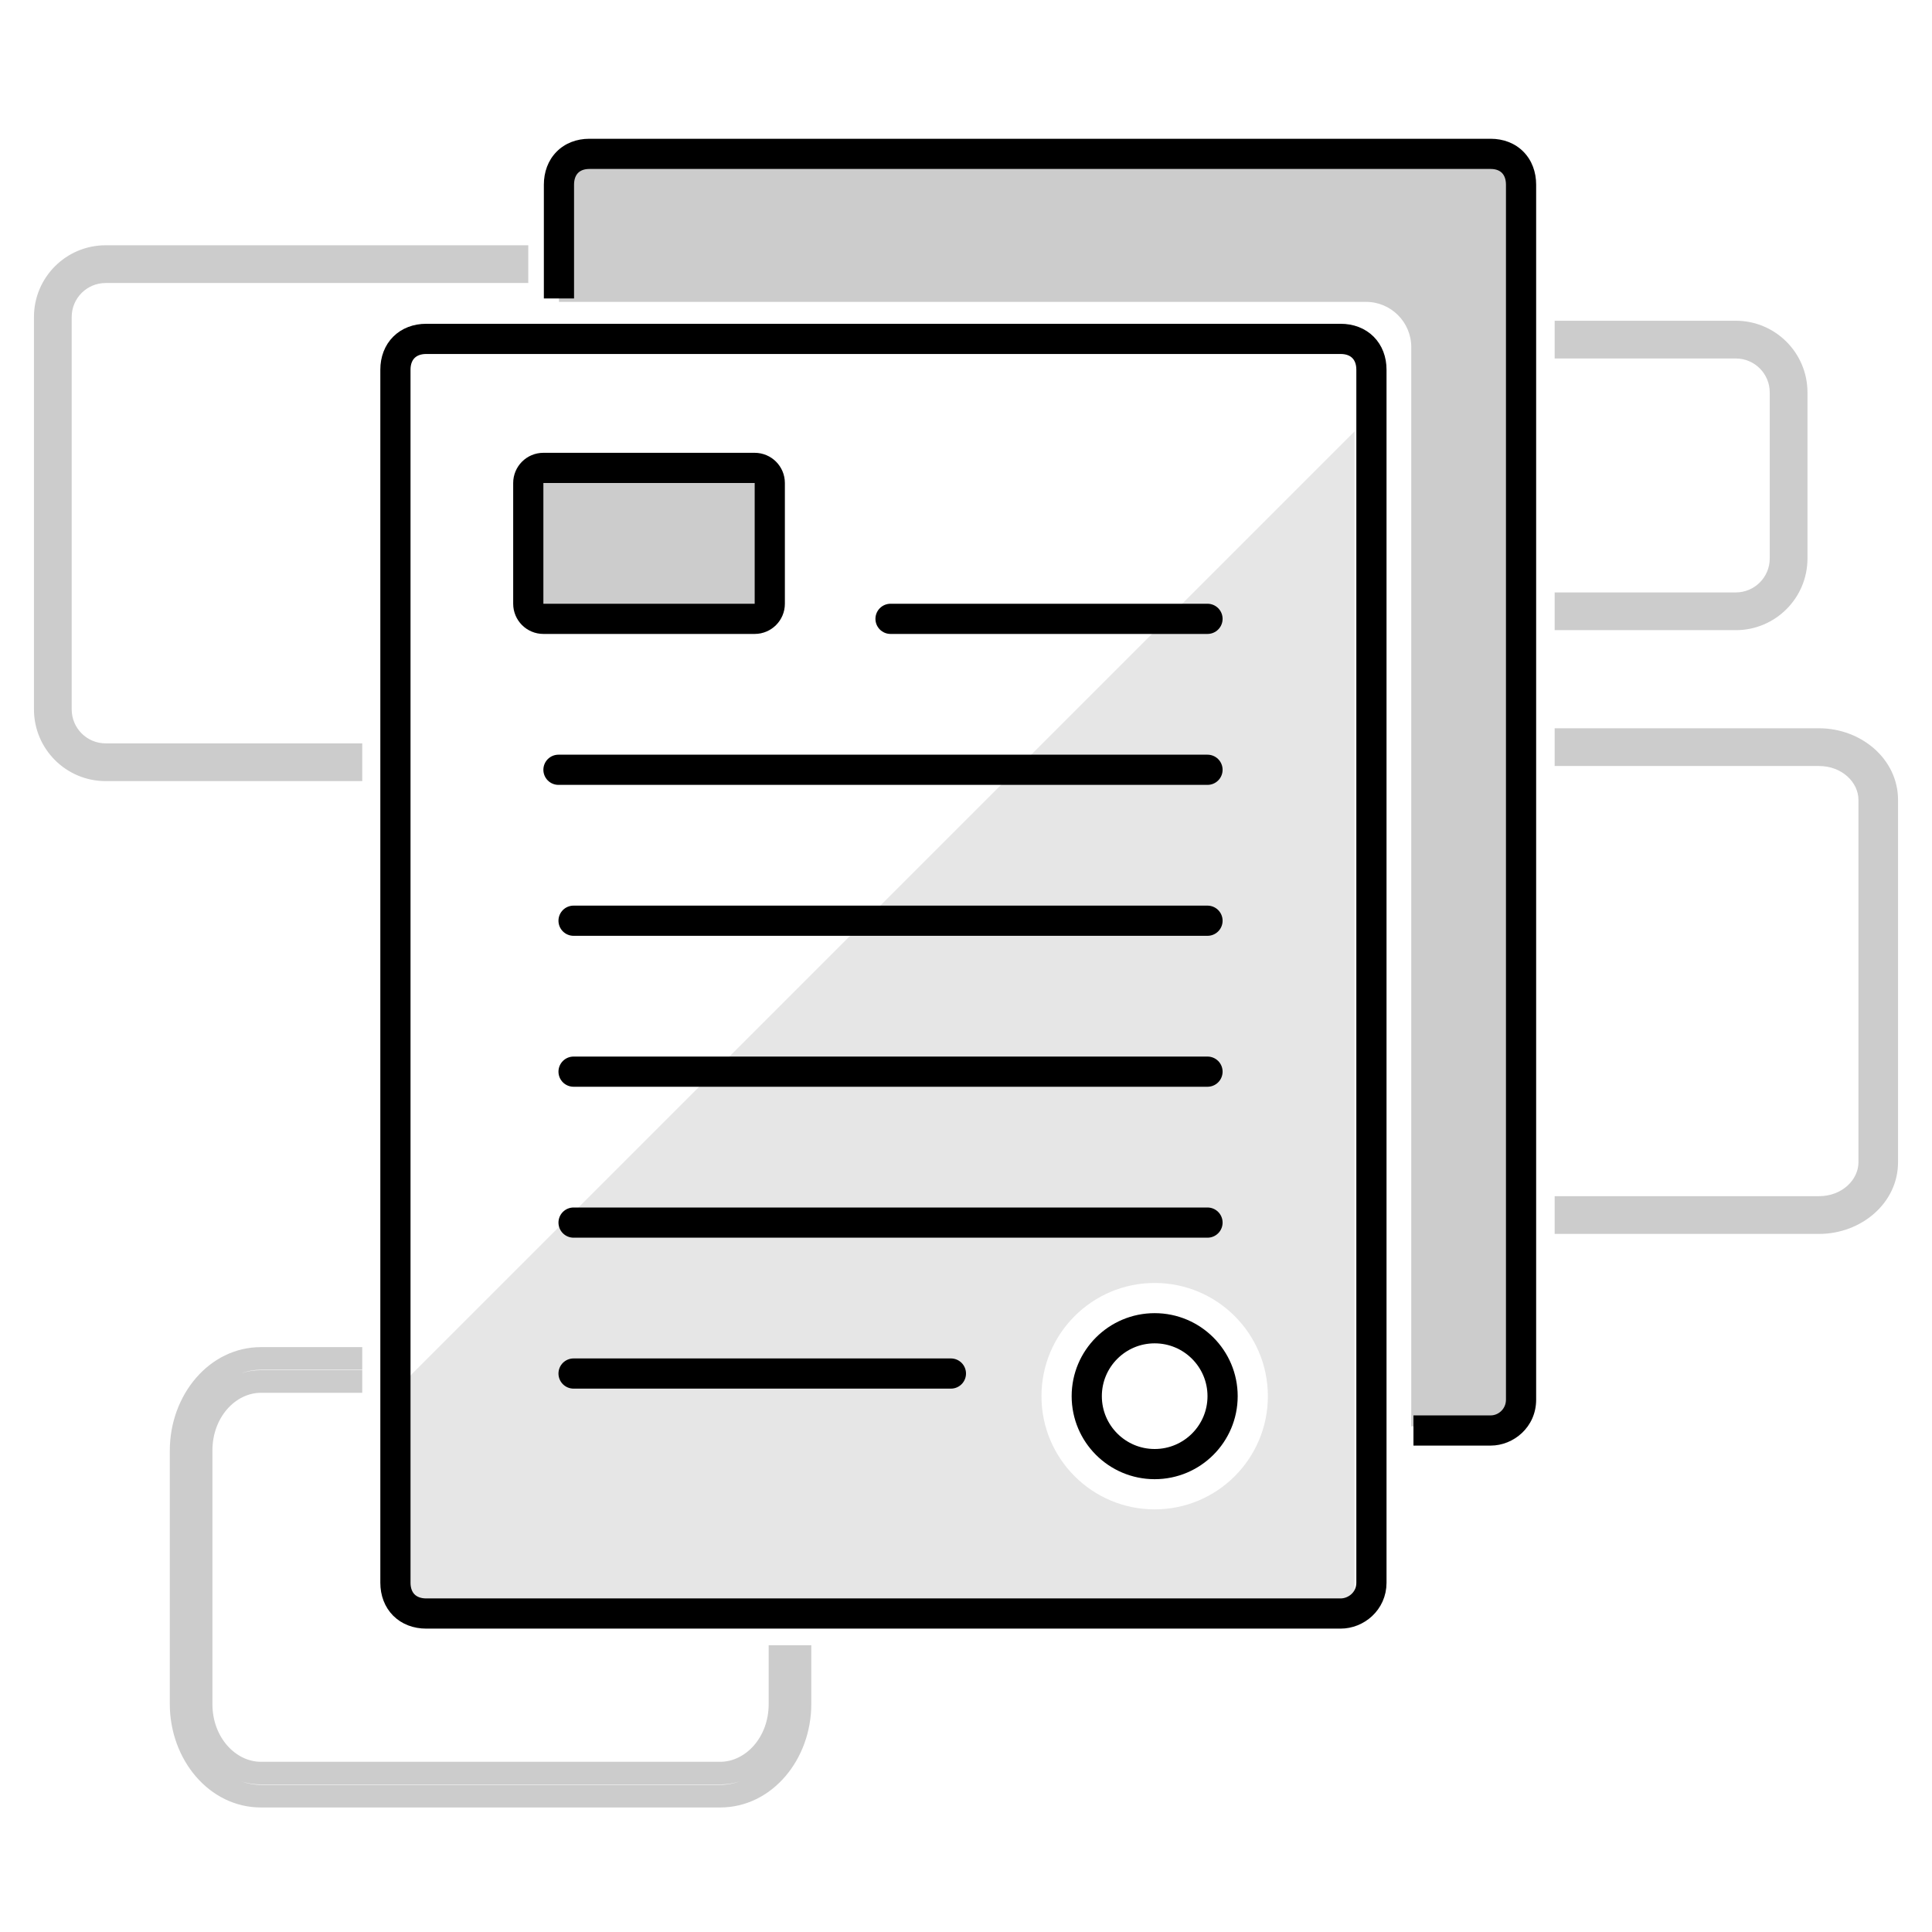
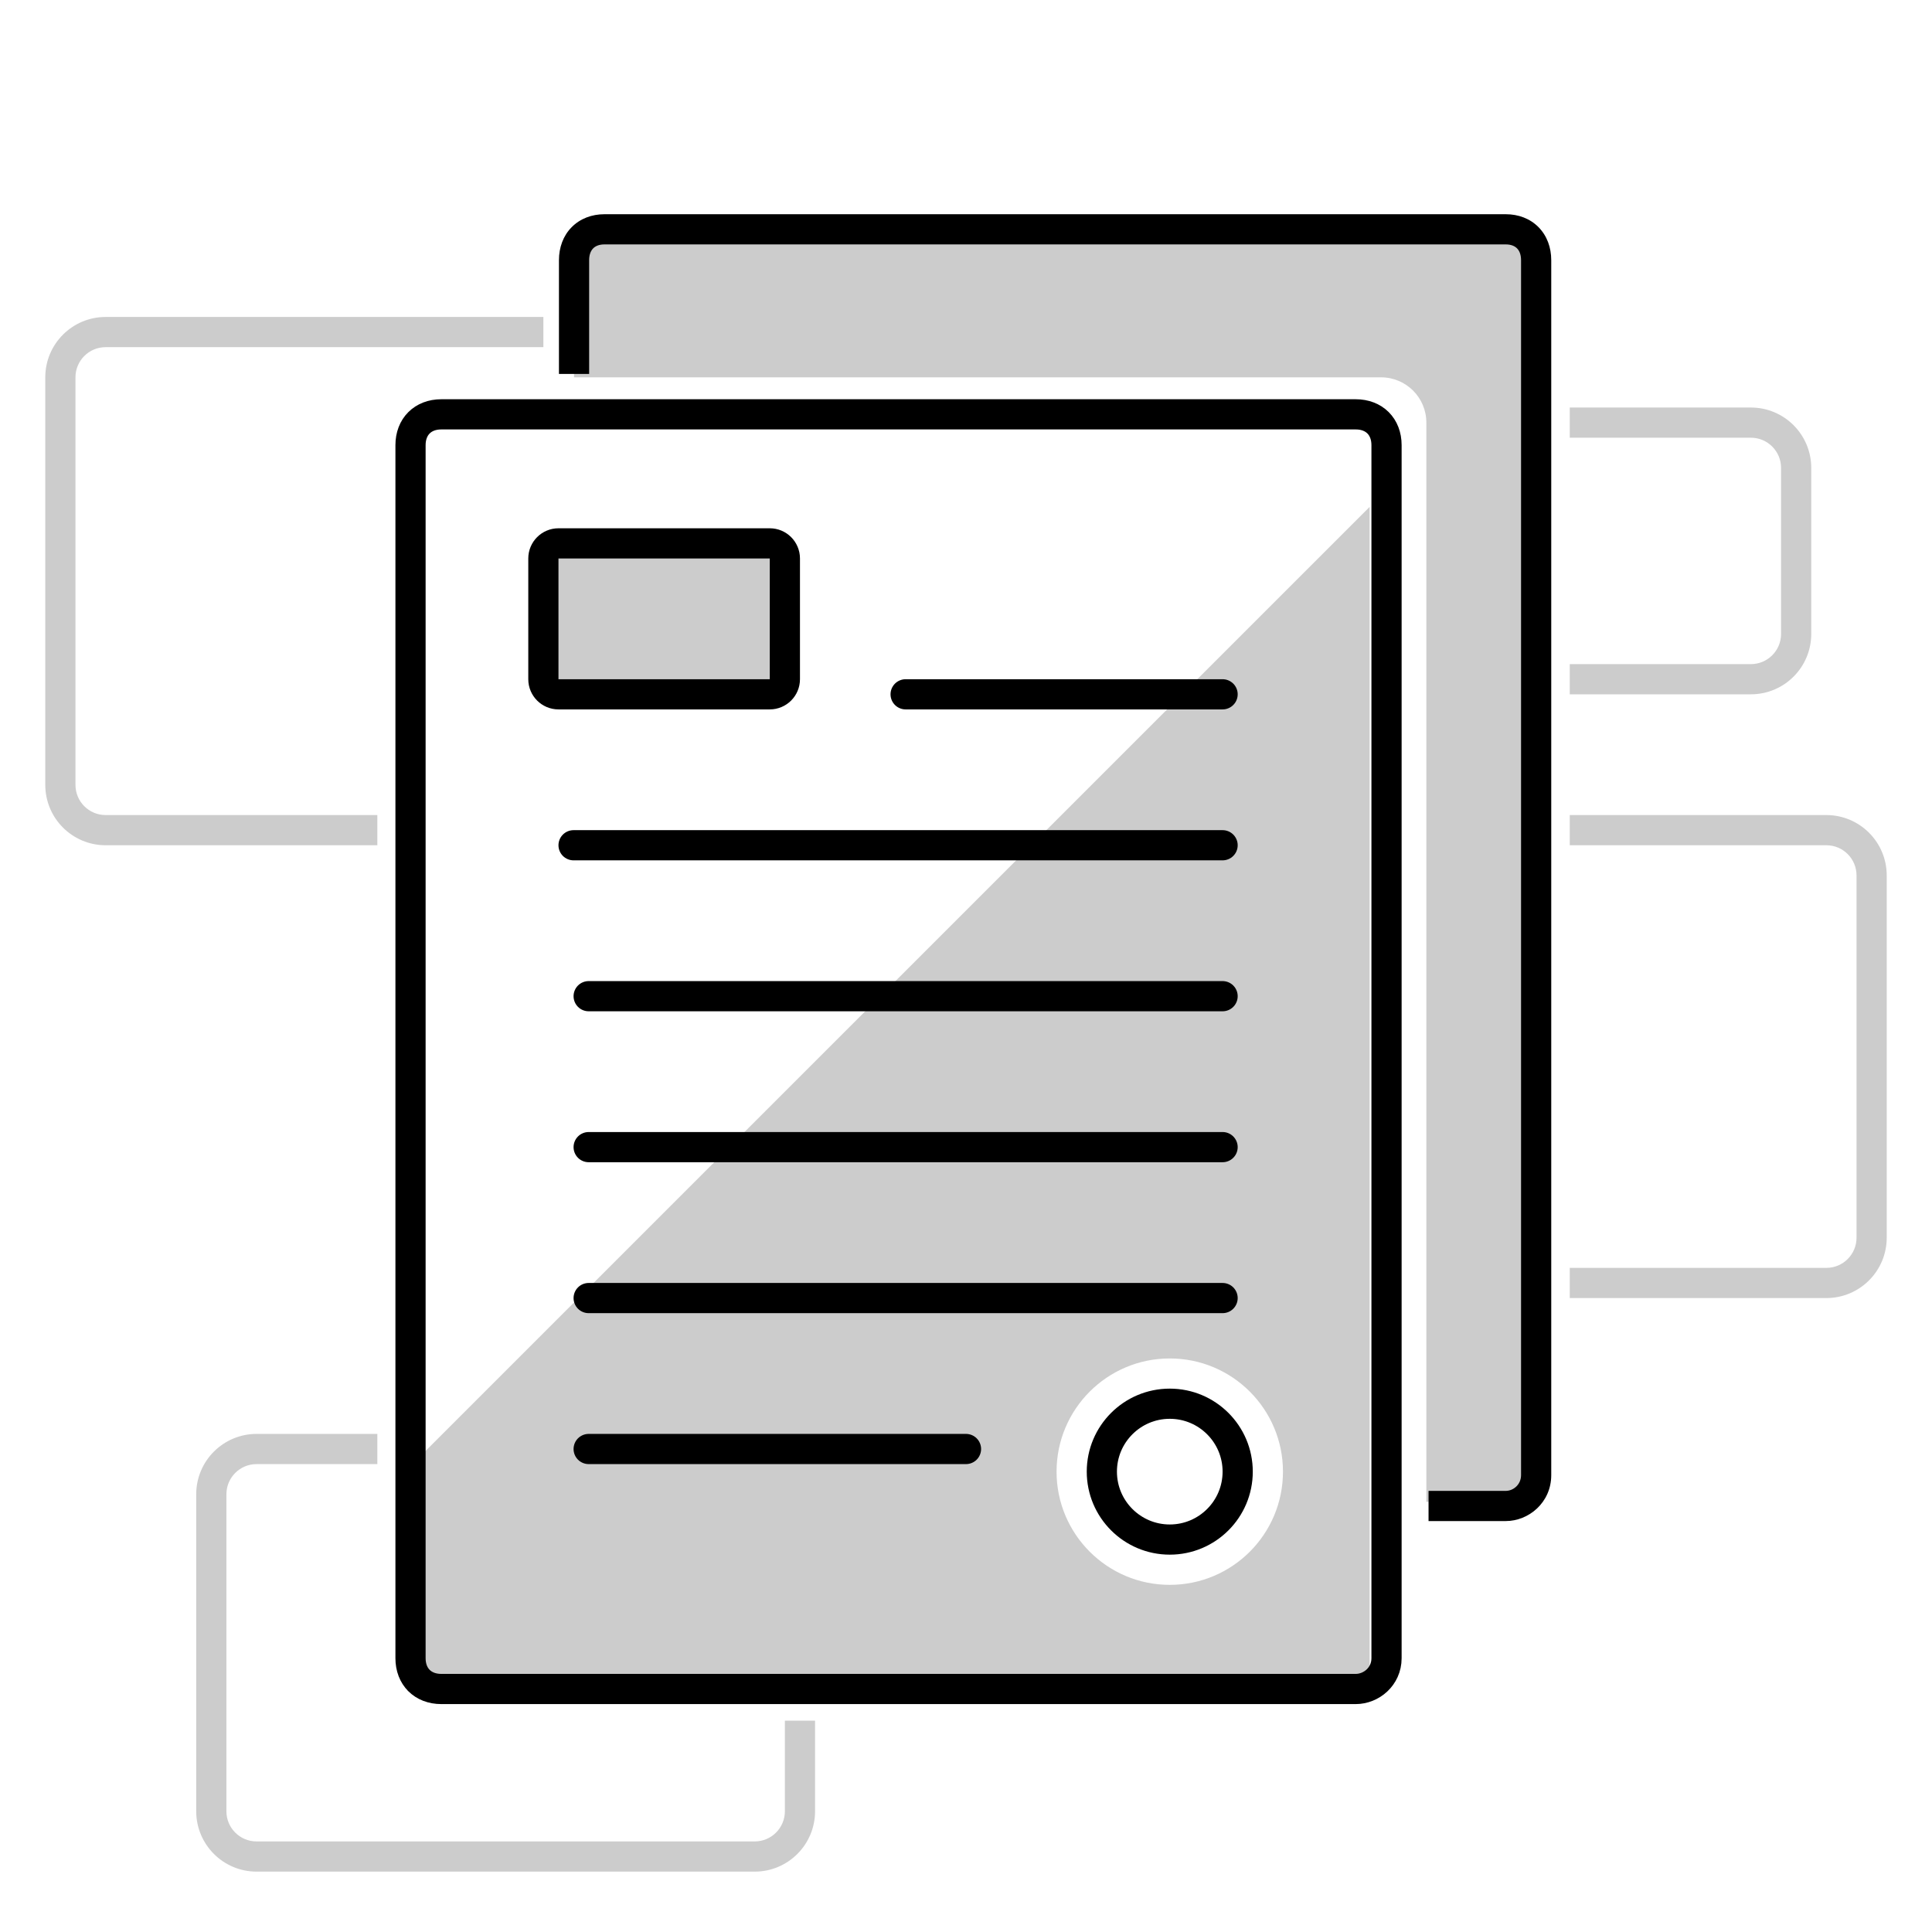
- <svg xmlns="http://www.w3.org/2000/svg" viewBox="0 0 128 128">
-   <g fill="none" fill-rule="evenodd">
-     <path fill="currentColor" d="M97.576,10.194 L39.004,10.194 C37.821,10.194 37.032,10.312 37.032,10.49 L37.032,20 C37.032,20 37.821,20 39.004,20 L90.5,20 C92.157,20 93.5,21.343 93.5,23 L93.5,94.5 L100.161,94.5 C100.161,75.952 100.5,16 100.5,11.5 L99.548,10.49 C99.548,10.312 98.562,10.194 97.576,10.194 Z" opacity=".2" />
-     <path stroke="currentColor" stroke-linecap="round" stroke-linejoin="round" stroke-width="2" d="M88.821,106.9 L28.238,106.9 C27.014,106.9 26.198,106.084 26.198,104.86 L26.198,24.491 C26.198,23.267 27.014,22.452 28.238,22.452 L88.821,22.452 C90.045,22.452 90.861,23.267 90.861,24.491 L90.861,104.86 C90.861,106.084 89.841,106.9 88.821,106.9 Z" />
-     <path fill="currentColor" d="M38.032,12.237 C38.032,11.846 38.156,11.601 38.298,11.457 C38.438,11.315 38.672,11.194 39.043,11.194 L98.763,11.194 C99.135,11.194 99.368,11.315 99.508,11.457 C99.65,11.601 99.774,11.846 99.774,12.237 L99.774,92.731 C99.774,93.355 99.267,93.774 98.763,93.774 L93.645,93.774 L93.645,95.774 L98.763,95.774 C100.27,95.774 101.774,94.559 101.774,92.731 L101.774,12.237 C101.774,11.401 101.496,10.625 100.934,10.054 C100.37,9.481 99.599,9.194 98.763,9.194 L39.043,9.194 C38.208,9.194 37.436,9.481 36.873,10.054 C36.31,10.625 36.032,11.401 36.032,12.237 L36.032,19.774 L38.032,19.774 L38.032,12.237 Z" />
-     <path stroke="currentColor" stroke-linecap="round" stroke-width="2" d="M59 41L80 41M37 51L80 51M38 61L80 61M38 71L80 71M38 81L80 81M38 91L63 91" />
-     <circle cx="76.5" cy="92.5" r="4.5" stroke="currentColor" stroke-width="2" />
-     <rect width="16" height="10" x="35" y="31" fill="currentColor" fill-opacity=".2" stroke="currentColor" stroke-width="2" rx="1" />
-     <path fill="currentColor" d="M24,49.25 L7,49.25 C5.757,49.25 4.75,48.243 4.75,47 L4.75,21 C4.75,19.757 5.757,18.75 7,18.75 L35,18.75 L35,16.25 L7,16.25 C4.377,16.25 2.25,18.377 2.25,21 L2.25,47 C2.25,49.623 4.377,51.75 7,51.75 L24,51.75 L24,49.25 Z M24,89.25 L17.29,89.25 C13.857,89.25 11.25,92.424 11.25,96.105 L11.25,112.895 C11.25,116.576 13.857,119.75 17.29,119.75 L47.71,119.75 C51.143,119.75 53.75,116.576 53.75,112.895 L53.75,109 L50.927,109 L50.927,112.895 C50.927,115.114 49.389,116.724 47.71,116.724 L17.29,116.724 C15.611,116.724 14.073,115.114 14.073,112.895 L14.073,96.105 C14.073,93.886 15.611,92.276 17.29,92.276 L24,92.276 L24,90.776 L17.29,90.776 C16.826,90.776 16.381,90.85 15.964,90.986 C16.387,90.832 16.834,90.75 17.29,90.75 L24,90.75 L24,89.25 Z M103,81.75 L120.512,81.75 C123.321,81.75 125.75,79.702 125.75,77 L125.75,53 C125.75,50.298 123.321,48.25 120.512,48.25 L103,48.25 L103,50.75 L120.512,50.75 C122.04,50.75 123.128,51.836 123.128,53 L123.128,77 C123.128,78.164 122.04,79.25 120.512,79.25 L103,79.25 L103,81.75 Z M103,41.75 L115,41.75 C117.623,41.75 119.75,39.623 119.75,37 L119.75,26 C119.75,23.377 117.623,21.25 115,21.25 L103,21.25 L103,23.75 L115,23.75 C116.243,23.75 117.25,24.757 117.25,26 L117.25,37 C117.25,38.243 116.243,39.25 115,39.25 L103,39.25 L103,41.75 Z M47.71,118.224 C48.174,118.224 48.619,118.15 49.036,118.014 C48.612,118.168 48.166,118.25 47.71,118.25 L17.29,118.25 C16.834,118.25 16.387,118.168 15.964,118.014 C16.381,118.15 16.826,118.224 17.29,118.224 L47.71,118.224 Z" opacity=".2" />
-     <path fill="currentColor" d="M26,92.323 L26,107.032 L89.742,107.032 L89.742,51.871 L89.742,28.581 L26,92.323 Z M76.5,100 C80.642,100 84,96.642 84,92.5 C84,88.358 80.642,85 76.5,85 C72.358,85 69,88.358 69,92.5 C69,96.642 72.358,100 76.5,100 Z" opacity=".1" />
+ <svg xmlns="http://www.w3.org/2000/svg" fill="none" viewBox="0 0 128 128">
+   <path d="m98.576 15.194h-58.572c-1.183 0-1.972.118-1.972.296v9.51h1.972 51.496c1.657 0 3 1.343 3 3v71.5h6.661c0-18.548.339-78.5.339-83l-.952-1.01c0-.178-.986-.296-1.972-.296z" fill="currentColor" fill-opacity=".2" />
+   <path d="m89.821 111.9h-60.583c-1.224 0-2.04-.816-2.04-2.04v-80.369c0-1.224.816-2.04 2.04-2.04h60.583c1.224 0 2.04.816 2.04 2.04v80.369c0 1.224-1.02 2.04-2.04 2.04z" stroke="currentColor" stroke-linecap="round" stroke-linejoin="round" stroke-miterlimit="10" stroke-width="2" />
+   <path clip-rule="evenodd" d="m39.032 17.236c0-.39.124-.636.266-.78.14-.142.374-.263.745-.263h59.72c.372 0 .605.121.745.263.142.144.266.389.266.78v80.495c0 .624-.507 1.043-1.011 1.043h-5.118v2h5.118c1.507 0 3.011-1.216 3.011-3.043v-80.495c0-.836-.278-1.611-.84-2.183-.564-.573-1.335-.86-2.171-.86h-59.72c-.835 0-1.607.288-2.171.86-.562.571-.84 1.347-.84 2.183v7.538h2z" fill="currentColor" fill-rule="evenodd" />
+   <g stroke="currentColor" stroke-width="2">
+     <path d="m60 46h21" stroke-linecap="round" />
+     <path d="m38 56h43" stroke-linecap="round" />
+     <path d="m39 66h42" stroke-linecap="round" />
+     <path d="m39 76h42" stroke-linecap="round" />
+     <path d="m39 86h42" stroke-linecap="round" />
+     <path d="m39 96h25" stroke-linecap="round" />
+     <circle cx="77.5" cy="97.5" r="4.5" />
+     <rect fill="currentColor" fill-opacity=".2" height="10" rx="1" width="16" x="36" y="36" />
  </g>
+   <path clip-rule="evenodd" d="m25 54h-18c-1.105 0-2-.895-2-2v-27c0-1.105.895-2 2-2h29v-2h-29c-2.209 0-4 1.791-4 4v27c0 2.209 1.791 4 4 4h18zm0 41h-8c-2.209 0-4 1.791-4 4v21c0 2.209 1.791 4 4 4h33c2.209 0 4-1.791 4-4v-6h-2v6c0 1.105-.895 2-2 2h-33c-1.105 0-2-.895-2-2v-21c0-1.105.895-2 2-2h8zm79-9h17c2.209 0 4-1.791 4-4v-24c0-2.209-1.791-4-4-4h-17v2h17c1.105 0 2 .895 2 2v24c0 1.105-.895 2-2 2h-17zm0-40h12c2.209 0 4-1.791 4-4v-11c0-2.209-1.791-4-4-4h-12v2h12c1.105 0 2 .895 2 2v11c0 1.105-.895 2-2 2h-12z" fill="currentColor" fill-opacity=".2" fill-rule="evenodd" />
+   <path clip-rule="evenodd" d="m27 97.323v14.71h63.742v-55.161-23.29zm50.5 7.678c4.142 0 7.5-3.358 7.5-7.5s-3.358-7.5-7.5-7.5-7.5 3.358-7.5 7.5 3.358 7.5 7.5 7.5z" fill="currentColor" fill-opacity=".2" fill-rule="evenodd" />
</svg>
